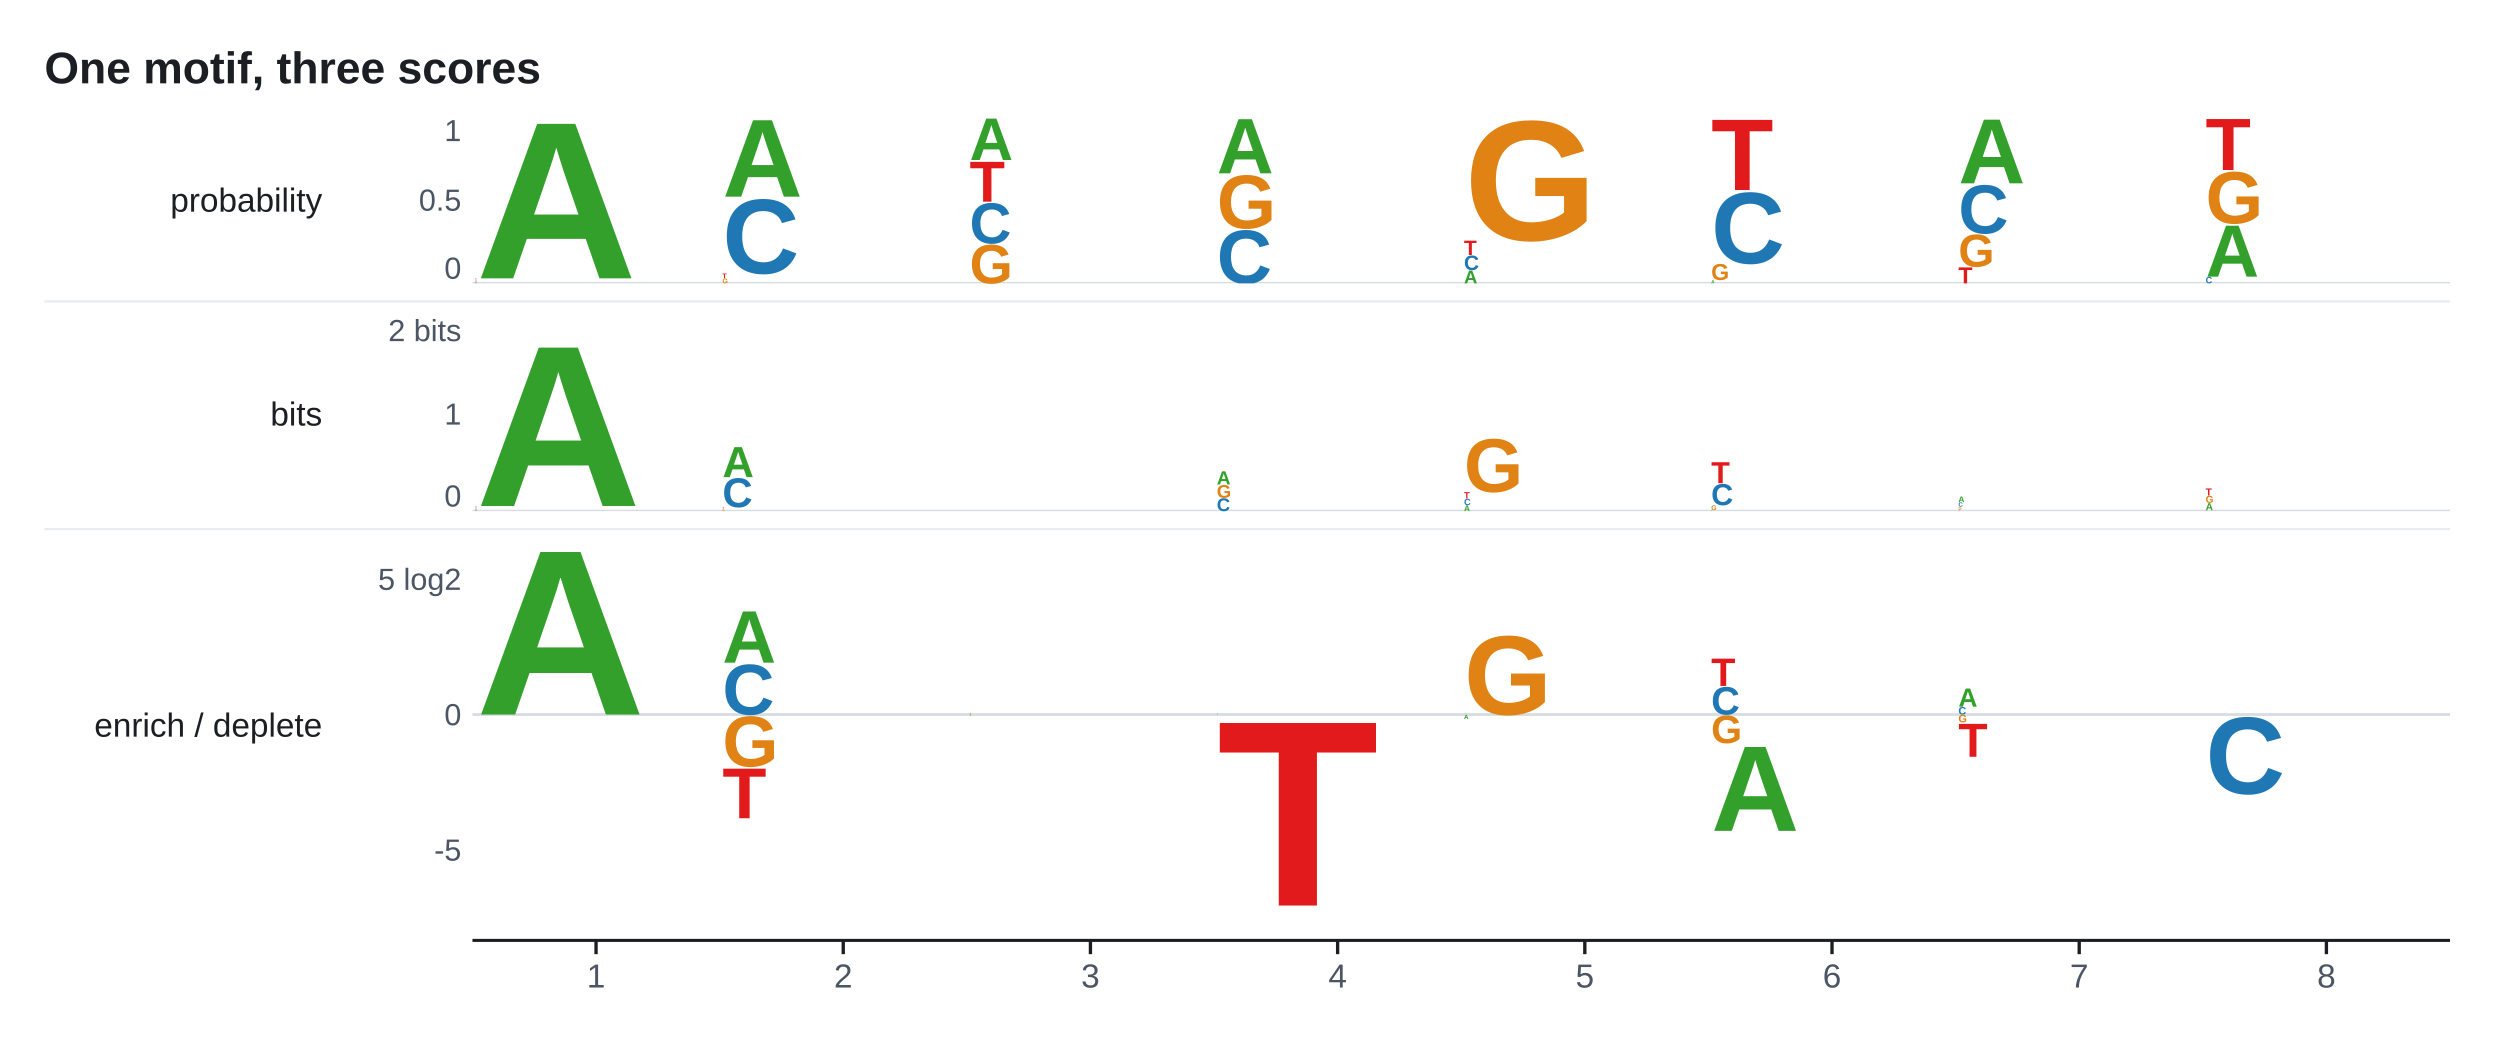
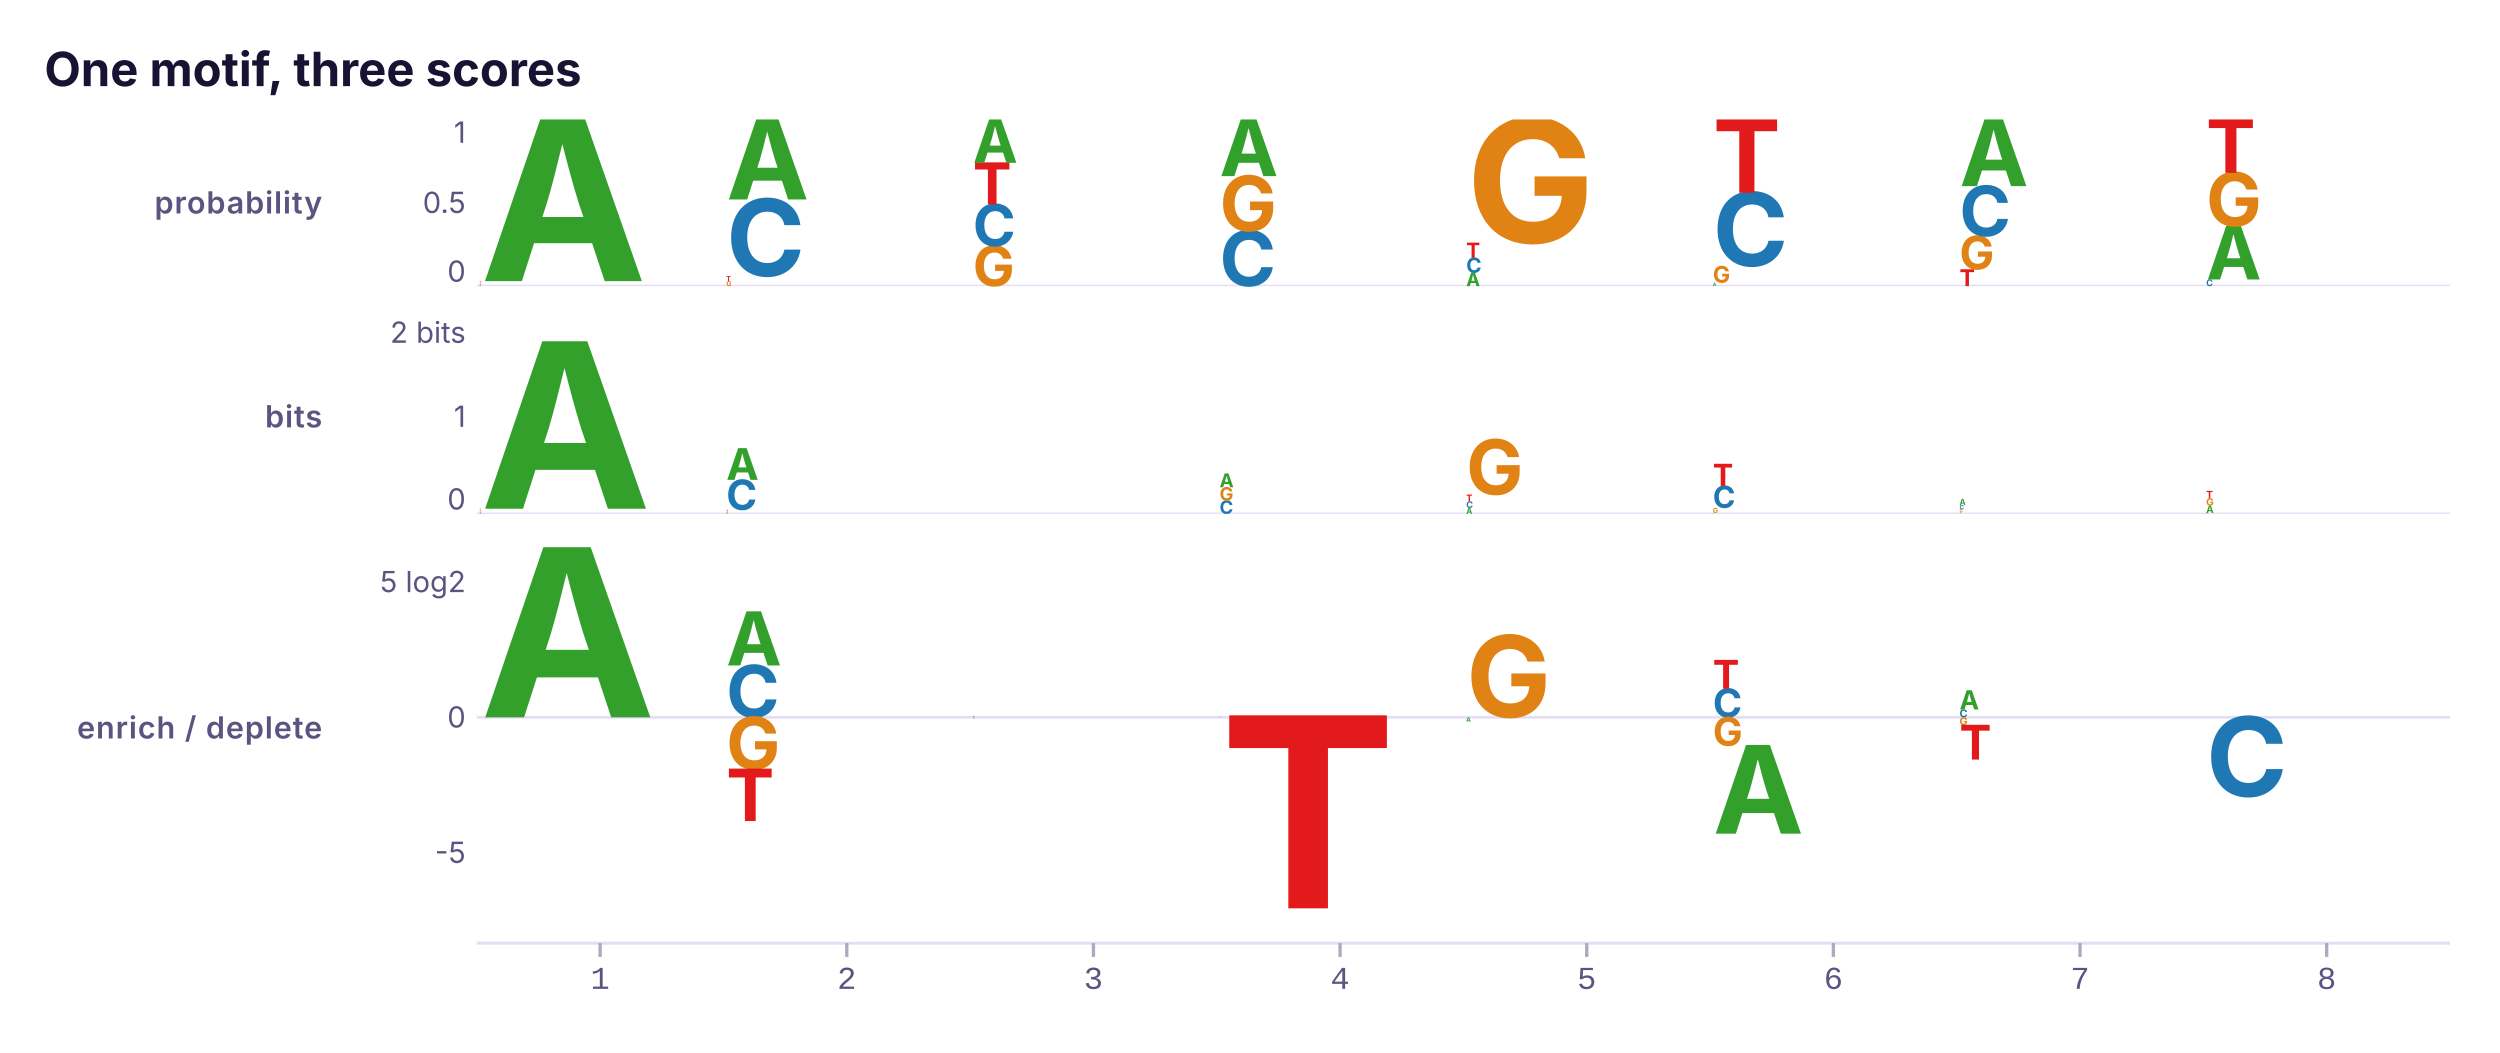
- <svg xmlns="http://www.w3.org/2000/svg" width="900" height="378" viewBox="0 0 900 378" font-family="Liberation Sans, Arial, Helvetica, sans-serif" role="img" aria-labelledby="karyon-title karyon-desc">
+ <svg xmlns="http://www.w3.org/2000/svg" width="900" height="379" viewBox="0 0 900 379" font-family="Inter, Liberation Sans, Arial, Helvetica, sans-serif" role="img" aria-labelledby="karyon-title karyon-desc">
  <defs>
    <clipPath id="karyon-clip-0">
-       <rect x="137.011" y="42" width="744.989" height="60" />
+       <rect x="136.553" y="43" width="745.448" height="60" />
    </clipPath>
    <clipPath id="karyon-clip-1">
-       <rect x="129.674" y="114" width="752.326" height="70" />
+       <rect x="129.738" y="115" width="752.262" height="70" />
    </clipPath>
    <clipPath id="karyon-clip-2">
-       <rect x="126" y="196" width="756" height="130" />
+       <rect x="126" y="197" width="756" height="130" />
    </clipPath>
    <clipPath id="karyon-clip-3">
-       <rect x="170.08" y="338" width="711.92" height="26" />
+       <rect x="171.653" y="339" width="710.347" height="26" />
    </clipPath>
  </defs>
-   <rect x="0" y="0" width="900" height="378" fill="#ffffff" />
-   <text x="16" y="30" fill="#1b1f23" font-size="16" text-anchor="start" font-weight="bold">One motif, three scores</text>
-   <text x="116" y="76.2" fill="#1b1f23" font-size="12" text-anchor="end">probability</text>
+   <rect x="0" y="0" width="900" height="379" fill="#ffffff" />
+   <text x="16" y="31" fill="#1a1233" font-size="17" text-anchor="start" font-weight="bold">One motif, three scores</text>
+   <text x="116" y="76.85" fill="#5b5480" font-size="11" text-anchor="end" font-weight="600" letter-spacing="0.03em">probability</text>
  <g clip-path="url(#karyon-clip-0)">
-     <line x1="170.08" y1="102" x2="882" y2="102" stroke="#d7dce2" stroke-width="1" />
+     <line x1="171.653" y1="103" x2="882" y2="103" stroke="#e4def5" stroke-width="1" />
    <g>
-       <text x="171.08" y="102" font-size="0.833" fill="#1f78b4" textLength="86.99" lengthAdjust="spacingAndGlyphs" font-weight="bold">C</text>
-       <text x="171.08" y="101.4" font-size="0.833" fill="#e08214" textLength="86.99" lengthAdjust="spacingAndGlyphs" font-weight="bold">G</text>
-       <text x="171.08" y="100.8" font-size="0.833" fill="#e31a1c" textLength="86.99" lengthAdjust="spacingAndGlyphs" font-weight="bold">T</text>
-       <text x="171.08" y="100.2" font-size="80.833" fill="#33a02c" textLength="86.99" lengthAdjust="spacingAndGlyphs" font-weight="bold">A</text>
+       <text x="172.653" y="103" font-size="0.833" fill="#1f78b4" textLength="86.793" lengthAdjust="spacingAndGlyphs" font-weight="bold">C</text>
+       <text x="172.653" y="102.4" font-size="0.833" fill="#e08214" textLength="86.793" lengthAdjust="spacingAndGlyphs" font-weight="bold">G</text>
+       <text x="172.653" y="101.8" font-size="0.833" fill="#e31a1c" textLength="86.793" lengthAdjust="spacingAndGlyphs" font-weight="bold">T</text>
+       <text x="172.653" y="101.2" font-size="80.833" fill="#33a02c" textLength="86.793" lengthAdjust="spacingAndGlyphs" font-weight="bold">A</text>
    </g>
    <g>
-       <text x="260.07" y="102" font-size="2.5" fill="#e08214" textLength="86.99" lengthAdjust="spacingAndGlyphs" font-weight="bold">G</text>
-       <text x="260.07" y="100.2" font-size="2.5" fill="#e31a1c" textLength="86.99" lengthAdjust="spacingAndGlyphs" font-weight="bold">T</text>
-       <text x="260.07" y="98.4" font-size="38.333" fill="#1f78b4" textLength="86.99" lengthAdjust="spacingAndGlyphs" font-weight="bold">C</text>
-       <text x="260.07" y="70.8" font-size="40" fill="#33a02c" textLength="86.99" lengthAdjust="spacingAndGlyphs" font-weight="bold">A</text>
+       <text x="261.446" y="103" font-size="2.5" fill="#e08214" textLength="86.793" lengthAdjust="spacingAndGlyphs" font-weight="bold">G</text>
+       <text x="261.446" y="101.2" font-size="2.5" fill="#e31a1c" textLength="86.793" lengthAdjust="spacingAndGlyphs" font-weight="bold">T</text>
+       <text x="261.446" y="99.4" font-size="38.333" fill="#1f78b4" textLength="86.793" lengthAdjust="spacingAndGlyphs" font-weight="bold">C</text>
+       <text x="261.446" y="71.8" font-size="40" fill="#33a02c" textLength="86.793" lengthAdjust="spacingAndGlyphs" font-weight="bold">A</text>
    </g>
    <g>
-       <text x="349.06" y="102" font-size="20" fill="#e08214" textLength="86.99" lengthAdjust="spacingAndGlyphs" font-weight="bold">G</text>
-       <text x="349.06" y="87.6" font-size="20.833" fill="#1f78b4" textLength="86.99" lengthAdjust="spacingAndGlyphs" font-weight="bold">C</text>
-       <text x="349.06" y="72.6" font-size="20.833" fill="#e31a1c" textLength="86.99" lengthAdjust="spacingAndGlyphs" font-weight="bold">T</text>
-       <text x="349.06" y="57.6" font-size="21.667" fill="#33a02c" textLength="86.99" lengthAdjust="spacingAndGlyphs" font-weight="bold">A</text>
+       <text x="350.24" y="103" font-size="20" fill="#e08214" textLength="86.793" lengthAdjust="spacingAndGlyphs" font-weight="bold">G</text>
+       <text x="350.24" y="88.6" font-size="20.833" fill="#1f78b4" textLength="86.793" lengthAdjust="spacingAndGlyphs" font-weight="bold">C</text>
+       <text x="350.24" y="73.6" font-size="20.833" fill="#e31a1c" textLength="86.793" lengthAdjust="spacingAndGlyphs" font-weight="bold">T</text>
+       <text x="350.24" y="58.6" font-size="21.667" fill="#33a02c" textLength="86.793" lengthAdjust="spacingAndGlyphs" font-weight="bold">A</text>
    </g>
    <g>
-       <text x="438.05" y="102" font-size="27.5" fill="#1f78b4" textLength="86.99" lengthAdjust="spacingAndGlyphs" font-weight="bold">C</text>
-       <text x="438.05" y="82.2" font-size="27.5" fill="#e08214" textLength="86.99" lengthAdjust="spacingAndGlyphs" font-weight="bold">G</text>
-       <text x="438.05" y="62.4" font-size="28.333" fill="#33a02c" textLength="86.99" lengthAdjust="spacingAndGlyphs" font-weight="bold">A</text>
+       <text x="439.033" y="103" font-size="27.5" fill="#1f78b4" textLength="86.793" lengthAdjust="spacingAndGlyphs" font-weight="bold">C</text>
+       <text x="439.033" y="83.2" font-size="27.5" fill="#e08214" textLength="86.793" lengthAdjust="spacingAndGlyphs" font-weight="bold">G</text>
+       <text x="439.033" y="63.4" font-size="28.333" fill="#33a02c" textLength="86.793" lengthAdjust="spacingAndGlyphs" font-weight="bold">A</text>
    </g>
    <g>
-       <text x="527.04" y="102" font-size="6.667" fill="#33a02c" textLength="86.99" lengthAdjust="spacingAndGlyphs" font-weight="bold">A</text>
-       <text x="527.04" y="97.2" font-size="7.5" fill="#1f78b4" textLength="86.99" lengthAdjust="spacingAndGlyphs" font-weight="bold">C</text>
-       <text x="527.04" y="91.8" font-size="7.5" fill="#e31a1c" textLength="86.99" lengthAdjust="spacingAndGlyphs" font-weight="bold">T</text>
-       <text x="527.04" y="86.4" font-size="61.667" fill="#e08214" textLength="86.99" lengthAdjust="spacingAndGlyphs" font-weight="bold">G</text>
+       <text x="527.827" y="103" font-size="6.667" fill="#33a02c" textLength="86.793" lengthAdjust="spacingAndGlyphs" font-weight="bold">A</text>
+       <text x="527.827" y="98.2" font-size="7.5" fill="#1f78b4" textLength="86.793" lengthAdjust="spacingAndGlyphs" font-weight="bold">C</text>
+       <text x="527.827" y="92.8" font-size="7.5" fill="#e31a1c" textLength="86.793" lengthAdjust="spacingAndGlyphs" font-weight="bold">T</text>
+       <text x="527.827" y="87.4" font-size="61.667" fill="#e08214" textLength="86.793" lengthAdjust="spacingAndGlyphs" font-weight="bold">G</text>
    </g>
    <g>
-       <text x="616.03" y="102" font-size="1.667" fill="#33a02c" textLength="86.99" lengthAdjust="spacingAndGlyphs" font-weight="bold">A</text>
-       <text x="616.03" y="100.8" font-size="8.333" fill="#e08214" textLength="86.99" lengthAdjust="spacingAndGlyphs" font-weight="bold">G</text>
-       <text x="616.03" y="94.8" font-size="36.667" fill="#1f78b4" textLength="86.99" lengthAdjust="spacingAndGlyphs" font-weight="bold">C</text>
-       <text x="616.03" y="68.4" font-size="36.667" fill="#e31a1c" textLength="86.99" lengthAdjust="spacingAndGlyphs" font-weight="bold">T</text>
+       <text x="616.62" y="103" font-size="1.667" fill="#33a02c" textLength="86.793" lengthAdjust="spacingAndGlyphs" font-weight="bold">A</text>
+       <text x="616.62" y="101.8" font-size="8.333" fill="#e08214" textLength="86.793" lengthAdjust="spacingAndGlyphs" font-weight="bold">G</text>
+       <text x="616.62" y="95.8" font-size="36.667" fill="#1f78b4" textLength="86.793" lengthAdjust="spacingAndGlyphs" font-weight="bold">C</text>
+       <text x="616.62" y="69.4" font-size="36.667" fill="#e31a1c" textLength="86.793" lengthAdjust="spacingAndGlyphs" font-weight="bold">T</text>
    </g>
    <g>
-       <text x="705.02" y="102" font-size="8.333" fill="#e31a1c" textLength="86.99" lengthAdjust="spacingAndGlyphs" font-weight="bold">T</text>
-       <text x="705.02" y="96" font-size="16.667" fill="#e08214" textLength="86.99" lengthAdjust="spacingAndGlyphs" font-weight="bold">G</text>
-       <text x="705.02" y="84" font-size="25" fill="#1f78b4" textLength="86.99" lengthAdjust="spacingAndGlyphs" font-weight="bold">C</text>
-       <text x="705.02" y="66" font-size="33.333" fill="#33a02c" textLength="86.99" lengthAdjust="spacingAndGlyphs" font-weight="bold">A</text>
+       <text x="705.413" y="103" font-size="8.333" fill="#e31a1c" textLength="86.793" lengthAdjust="spacingAndGlyphs" font-weight="bold">T</text>
+       <text x="705.413" y="97" font-size="16.667" fill="#e08214" textLength="86.793" lengthAdjust="spacingAndGlyphs" font-weight="bold">G</text>
+       <text x="705.413" y="85" font-size="25" fill="#1f78b4" textLength="86.793" lengthAdjust="spacingAndGlyphs" font-weight="bold">C</text>
+       <text x="705.413" y="67" font-size="33.333" fill="#33a02c" textLength="86.793" lengthAdjust="spacingAndGlyphs" font-weight="bold">A</text>
    </g>
    <g>
-       <text x="794.01" y="102" font-size="3.333" fill="#1f78b4" textLength="86.99" lengthAdjust="spacingAndGlyphs" font-weight="bold">C</text>
-       <text x="794.01" y="99.6" font-size="26.667" fill="#33a02c" textLength="86.99" lengthAdjust="spacingAndGlyphs" font-weight="bold">A</text>
-       <text x="794.01" y="80.4" font-size="26.667" fill="#e08214" textLength="86.99" lengthAdjust="spacingAndGlyphs" font-weight="bold">G</text>
-       <text x="794.01" y="61.2" font-size="26.667" fill="#e31a1c" textLength="86.99" lengthAdjust="spacingAndGlyphs" font-weight="bold">T</text>
+       <text x="794.207" y="103" font-size="3.333" fill="#1f78b4" textLength="86.793" lengthAdjust="spacingAndGlyphs" font-weight="bold">C</text>
+       <text x="794.207" y="100.6" font-size="26.667" fill="#33a02c" textLength="86.793" lengthAdjust="spacingAndGlyphs" font-weight="bold">A</text>
+       <text x="794.207" y="81.4" font-size="26.667" fill="#e08214" textLength="86.793" lengthAdjust="spacingAndGlyphs" font-weight="bold">G</text>
+       <text x="794.207" y="62.2" font-size="26.667" fill="#e31a1c" textLength="86.793" lengthAdjust="spacingAndGlyphs" font-weight="bold">T</text>
    </g>
-     <text x="166.08" y="100.35" fill="#4b5563" font-size="11" text-anchor="end">0</text>
-     <text x="166.08" y="75.85" fill="#4b5563" font-size="11" text-anchor="end">0.5</text>
-     <text x="166.08" y="50.8" fill="#4b5563" font-size="11" text-anchor="end">1</text>
+     <text x="167.653" y="101.425" fill="#5b5480" font-size="10.5" text-anchor="end">0</text>
+     <text x="167.653" y="76.675" fill="#5b5480" font-size="10.5" text-anchor="end">0.5</text>
+     <text x="167.653" y="51.4" fill="#5b5480" font-size="10.5" text-anchor="end">1</text>
  </g>
-   <line x1="16" y1="108.5" x2="882" y2="108.5" stroke="#e9ecef" stroke-width="0.8" />
-   <text x="116" y="153.2" fill="#1b1f23" font-size="12" text-anchor="end">bits</text>
+   <text x="116" y="153.85" fill="#5b5480" font-size="11" text-anchor="end" font-weight="600" letter-spacing="0.03em">bits</text>
  <g clip-path="url(#karyon-clip-1)">
-     <line x1="170.08" y1="184" x2="882" y2="184" stroke="#d7dce2" stroke-width="1" />
+     <line x1="171.653" y1="185" x2="882" y2="185" stroke="#e4def5" stroke-width="1" />
    <g>
-       <text x="171.08" y="184" font-size="0.855" fill="#1f78b4" textLength="86.99" lengthAdjust="spacingAndGlyphs" font-weight="bold">C</text>
-       <text x="171.08" y="183.385" font-size="0.855" fill="#e08214" textLength="86.99" lengthAdjust="spacingAndGlyphs" font-weight="bold">G</text>
-       <text x="171.08" y="182.769" font-size="0.855" fill="#e31a1c" textLength="86.99" lengthAdjust="spacingAndGlyphs" font-weight="bold">T</text>
-       <text x="171.08" y="182.154" font-size="82.897" fill="#33a02c" textLength="86.99" lengthAdjust="spacingAndGlyphs" font-weight="bold">A</text>
+       <text x="172.653" y="185" font-size="0.855" fill="#1f78b4" textLength="86.793" lengthAdjust="spacingAndGlyphs" font-weight="bold">C</text>
+       <text x="172.653" y="184.385" font-size="0.855" fill="#e08214" textLength="86.793" lengthAdjust="spacingAndGlyphs" font-weight="bold">G</text>
+       <text x="172.653" y="183.769" font-size="0.855" fill="#e31a1c" textLength="86.793" lengthAdjust="spacingAndGlyphs" font-weight="bold">T</text>
+       <text x="172.653" y="183.154" font-size="82.897" fill="#33a02c" textLength="86.793" lengthAdjust="spacingAndGlyphs" font-weight="bold">A</text>
    </g>
    <g>
-       <text x="260.07" y="184" font-size="0.981" fill="#e08214" textLength="86.99" lengthAdjust="spacingAndGlyphs" font-weight="bold">G</text>
-       <text x="260.07" y="183.293" font-size="0.981" fill="#e31a1c" textLength="86.99" lengthAdjust="spacingAndGlyphs" font-weight="bold">T</text>
-       <text x="260.07" y="182.587" font-size="15.046" fill="#1f78b4" textLength="86.99" lengthAdjust="spacingAndGlyphs" font-weight="bold">C</text>
-       <text x="260.07" y="171.754" font-size="15.7" fill="#33a02c" textLength="86.99" lengthAdjust="spacingAndGlyphs" font-weight="bold">A</text>
+       <text x="261.446" y="185" font-size="0.981" fill="#e08214" textLength="86.793" lengthAdjust="spacingAndGlyphs" font-weight="bold">G</text>
+       <text x="261.446" y="184.293" font-size="0.981" fill="#e31a1c" textLength="86.793" lengthAdjust="spacingAndGlyphs" font-weight="bold">T</text>
+       <text x="261.446" y="183.587" font-size="15.046" fill="#1f78b4" textLength="86.793" lengthAdjust="spacingAndGlyphs" font-weight="bold">C</text>
+       <text x="261.446" y="172.754" font-size="15.7" fill="#33a02c" textLength="86.793" lengthAdjust="spacingAndGlyphs" font-weight="bold">A</text>
    </g>
    <g>
-       <text x="438.05" y="184" font-size="6.66" fill="#1f78b4" textLength="86.99" lengthAdjust="spacingAndGlyphs" font-weight="bold">C</text>
-       <text x="438.05" y="179.205" font-size="6.66" fill="#e08214" textLength="86.99" lengthAdjust="spacingAndGlyphs" font-weight="bold">G</text>
-       <text x="438.05" y="174.409" font-size="6.862" fill="#33a02c" textLength="86.99" lengthAdjust="spacingAndGlyphs" font-weight="bold">A</text>
+       <text x="439.033" y="185" font-size="6.66" fill="#1f78b4" textLength="86.793" lengthAdjust="spacingAndGlyphs" font-weight="bold">C</text>
+       <text x="439.033" y="180.205" font-size="6.66" fill="#e08214" textLength="86.793" lengthAdjust="spacingAndGlyphs" font-weight="bold">G</text>
+       <text x="439.033" y="175.409" font-size="6.862" fill="#33a02c" textLength="86.793" lengthAdjust="spacingAndGlyphs" font-weight="bold">A</text>
    </g>
    <g>
-       <text x="527.04" y="184" font-size="2.962" fill="#33a02c" textLength="86.99" lengthAdjust="spacingAndGlyphs" font-weight="bold">A</text>
-       <text x="527.04" y="181.867" font-size="3.333" fill="#1f78b4" textLength="86.99" lengthAdjust="spacingAndGlyphs" font-weight="bold">C</text>
-       <text x="527.04" y="179.468" font-size="3.333" fill="#e31a1c" textLength="86.99" lengthAdjust="spacingAndGlyphs" font-weight="bold">T</text>
-       <text x="527.04" y="177.068" font-size="27.401" fill="#e08214" textLength="86.99" lengthAdjust="spacingAndGlyphs" font-weight="bold">G</text>
+       <text x="527.827" y="185" font-size="2.962" fill="#33a02c" textLength="86.793" lengthAdjust="spacingAndGlyphs" font-weight="bold">A</text>
+       <text x="527.827" y="182.867" font-size="3.333" fill="#1f78b4" textLength="86.793" lengthAdjust="spacingAndGlyphs" font-weight="bold">C</text>
+       <text x="527.827" y="180.468" font-size="3.333" fill="#e31a1c" textLength="86.793" lengthAdjust="spacingAndGlyphs" font-weight="bold">T</text>
+       <text x="527.827" y="178.068" font-size="27.401" fill="#e08214" textLength="86.793" lengthAdjust="spacingAndGlyphs" font-weight="bold">G</text>
    </g>
    <g>
-       <text x="616.03" y="184" font-size="0.498" fill="#33a02c" textLength="86.99" lengthAdjust="spacingAndGlyphs" font-weight="bold">A</text>
-       <text x="616.03" y="183.641" font-size="2.492" fill="#e08214" textLength="86.99" lengthAdjust="spacingAndGlyphs" font-weight="bold">G</text>
-       <text x="616.03" y="181.847" font-size="10.965" fill="#1f78b4" textLength="86.99" lengthAdjust="spacingAndGlyphs" font-weight="bold">C</text>
-       <text x="616.03" y="173.952" font-size="10.965" fill="#e31a1c" textLength="86.99" lengthAdjust="spacingAndGlyphs" font-weight="bold">T</text>
+       <text x="616.62" y="185" font-size="0.498" fill="#33a02c" textLength="86.793" lengthAdjust="spacingAndGlyphs" font-weight="bold">A</text>
+       <text x="616.62" y="184.641" font-size="2.492" fill="#e08214" textLength="86.793" lengthAdjust="spacingAndGlyphs" font-weight="bold">G</text>
+       <text x="616.62" y="182.847" font-size="10.965" fill="#1f78b4" textLength="86.793" lengthAdjust="spacingAndGlyphs" font-weight="bold">C</text>
+       <text x="616.62" y="174.952" font-size="10.965" fill="#e31a1c" textLength="86.793" lengthAdjust="spacingAndGlyphs" font-weight="bold">T</text>
    </g>
    <g>
-       <text x="705.02" y="184" font-size="0.746" fill="#e31a1c" textLength="86.99" lengthAdjust="spacingAndGlyphs" font-weight="bold">T</text>
-       <text x="705.02" y="183.463" font-size="1.493" fill="#e08214" textLength="86.99" lengthAdjust="spacingAndGlyphs" font-weight="bold">G</text>
-       <text x="705.02" y="182.388" font-size="2.239" fill="#1f78b4" textLength="86.99" lengthAdjust="spacingAndGlyphs" font-weight="bold">C</text>
-       <text x="705.02" y="180.775" font-size="2.986" fill="#33a02c" textLength="86.99" lengthAdjust="spacingAndGlyphs" font-weight="bold">A</text>
+       <text x="705.413" y="185" font-size="0.746" fill="#e31a1c" textLength="86.793" lengthAdjust="spacingAndGlyphs" font-weight="bold">T</text>
+       <text x="705.413" y="184.463" font-size="1.493" fill="#e08214" textLength="86.793" lengthAdjust="spacingAndGlyphs" font-weight="bold">G</text>
+       <text x="705.413" y="183.388" font-size="2.239" fill="#1f78b4" textLength="86.793" lengthAdjust="spacingAndGlyphs" font-weight="bold">C</text>
+       <text x="705.413" y="181.775" font-size="2.986" fill="#33a02c" textLength="86.793" lengthAdjust="spacingAndGlyphs" font-weight="bold">A</text>
    </g>
    <g>
-       <text x="794.01" y="184" font-size="0.459" fill="#1f78b4" textLength="86.99" lengthAdjust="spacingAndGlyphs" font-weight="bold">C</text>
-       <text x="794.01" y="183.669" font-size="3.673" fill="#33a02c" textLength="86.99" lengthAdjust="spacingAndGlyphs" font-weight="bold">A</text>
-       <text x="794.01" y="181.025" font-size="3.673" fill="#e08214" textLength="86.99" lengthAdjust="spacingAndGlyphs" font-weight="bold">G</text>
-       <text x="794.01" y="178.38" font-size="3.673" fill="#e31a1c" textLength="86.99" lengthAdjust="spacingAndGlyphs" font-weight="bold">T</text>
+       <text x="794.207" y="185" font-size="0.459" fill="#1f78b4" textLength="86.793" lengthAdjust="spacingAndGlyphs" font-weight="bold">C</text>
+       <text x="794.207" y="184.669" font-size="3.673" fill="#33a02c" textLength="86.793" lengthAdjust="spacingAndGlyphs" font-weight="bold">A</text>
+       <text x="794.207" y="182.025" font-size="3.673" fill="#e08214" textLength="86.793" lengthAdjust="spacingAndGlyphs" font-weight="bold">G</text>
+       <text x="794.207" y="179.38" font-size="3.673" fill="#e31a1c" textLength="86.793" lengthAdjust="spacingAndGlyphs" font-weight="bold">T</text>
    </g>
-     <text x="166.08" y="182.35" fill="#4b5563" font-size="11" text-anchor="end">0</text>
-     <text x="166.08" y="152.85" fill="#4b5563" font-size="11" text-anchor="end">1</text>
-     <text x="166.08" y="122.8" fill="#4b5563" font-size="11" text-anchor="end">2 bits</text>
+     <text x="167.653" y="183.425" fill="#5b5480" font-size="10.5" text-anchor="end">0</text>
+     <text x="167.653" y="153.675" fill="#5b5480" font-size="10.5" text-anchor="end">1</text>
+     <text x="167.653" y="123.4" fill="#5b5480" font-size="10.5" text-anchor="end">2 bits</text>
  </g>
-   <line x1="16" y1="190.5" x2="882" y2="190.5" stroke="#e9ecef" stroke-width="0.8" />
-   <text x="116" y="265.2" fill="#1b1f23" font-size="12" text-anchor="end">enrich / deplete</text>
+   <text x="116" y="265.85" fill="#5b5480" font-size="11" text-anchor="end" font-weight="600" letter-spacing="0.03em">enrich / deplete</text>
  <g clip-path="url(#karyon-clip-2)">
-     <line x1="170.08" y1="257.23" x2="882" y2="257.23" stroke="#d7dce2" stroke-width="1" />
+     <line x1="171.653" y1="258.23" x2="882" y2="258.23" stroke="#e4def5" stroke-width="1" />
    <g>
-       <text x="171.08" y="257.23" font-size="85.041" fill="#33a02c" textLength="86.99" lengthAdjust="spacingAndGlyphs" font-weight="bold">A</text>
+       <text x="172.653" y="258.23" font-size="85.041" fill="#33a02c" textLength="86.793" lengthAdjust="spacingAndGlyphs" font-weight="bold">A</text>
    </g>
    <g>
-       <text x="260.07" y="257.23" font-size="25.932" fill="#1f78b4" textLength="86.99" lengthAdjust="spacingAndGlyphs" font-weight="bold">C</text>
-       <text x="260.07" y="238.559" font-size="26.758" fill="#33a02c" textLength="86.99" lengthAdjust="spacingAndGlyphs" font-weight="bold">A</text>
-       <text x="260.07" y="275.901" font-size="25.932" fill="#e08214" textLength="86.99" lengthAdjust="spacingAndGlyphs" font-weight="bold">G</text>
-       <text x="260.07" y="294.571" font-size="25.932" fill="#e31a1c" textLength="86.99" lengthAdjust="spacingAndGlyphs" font-weight="bold">T</text>
+       <text x="261.446" y="258.23" font-size="25.932" fill="#1f78b4" textLength="86.793" lengthAdjust="spacingAndGlyphs" font-weight="bold">C</text>
+       <text x="261.446" y="239.559" font-size="26.758" fill="#33a02c" textLength="86.793" lengthAdjust="spacingAndGlyphs" font-weight="bold">A</text>
+       <text x="261.446" y="276.901" font-size="25.932" fill="#e08214" textLength="86.793" lengthAdjust="spacingAndGlyphs" font-weight="bold">G</text>
+       <text x="261.446" y="295.571" font-size="25.932" fill="#e31a1c" textLength="86.793" lengthAdjust="spacingAndGlyphs" font-weight="bold">T</text>
    </g>
    <g>
-       <text x="349.06" y="257.23" font-size="0.759" fill="#33a02c" textLength="86.99" lengthAdjust="spacingAndGlyphs" font-weight="bold">A</text>
-       <text x="349.06" y="257.798" font-size="0.789" fill="#e08214" textLength="86.99" lengthAdjust="spacingAndGlyphs" font-weight="bold">G</text>
+       <text x="350.24" y="258.23" font-size="0.759" fill="#33a02c" textLength="86.793" lengthAdjust="spacingAndGlyphs" font-weight="bold">A</text>
+       <text x="350.24" y="258.798" font-size="0.789" fill="#e08214" textLength="86.793" lengthAdjust="spacingAndGlyphs" font-weight="bold">G</text>
    </g>
    <g>
-       <text x="438.05" y="257.23" font-size="0.579" fill="#33a02c" textLength="86.99" lengthAdjust="spacingAndGlyphs" font-weight="bold">A</text>
-       <text x="438.05" y="326" font-size="95.514" fill="#e31a1c" textLength="86.99" lengthAdjust="spacingAndGlyphs" font-weight="bold">T</text>
+       <text x="439.033" y="258.23" font-size="0.579" fill="#33a02c" textLength="86.793" lengthAdjust="spacingAndGlyphs" font-weight="bold">A</text>
+       <text x="439.033" y="327" font-size="95.514" fill="#e31a1c" textLength="86.793" lengthAdjust="spacingAndGlyphs" font-weight="bold">T</text>
    </g>
    <g>
-       <text x="527.04" y="257.23" font-size="40.68" fill="#e08214" textLength="86.99" lengthAdjust="spacingAndGlyphs" font-weight="bold">G</text>
-       <text x="527.04" y="258.839" font-size="2.235" fill="#33a02c" textLength="86.99" lengthAdjust="spacingAndGlyphs" font-weight="bold">A</text>
+       <text x="527.827" y="258.23" font-size="40.68" fill="#e08214" textLength="86.793" lengthAdjust="spacingAndGlyphs" font-weight="bold">G</text>
+       <text x="527.827" y="259.839" font-size="2.235" fill="#33a02c" textLength="86.793" lengthAdjust="spacingAndGlyphs" font-weight="bold">A</text>
    </g>
    <g>
-       <text x="616.03" y="257.23" font-size="14.283" fill="#1f78b4" textLength="86.99" lengthAdjust="spacingAndGlyphs" font-weight="bold">C</text>
-       <text x="616.03" y="246.946" font-size="14.283" fill="#e31a1c" textLength="86.99" lengthAdjust="spacingAndGlyphs" font-weight="bold">T</text>
-       <text x="616.03" y="267.514" font-size="14.283" fill="#e08214" textLength="86.99" lengthAdjust="spacingAndGlyphs" font-weight="bold">G</text>
-       <text x="616.03" y="299.121" font-size="43.899" fill="#33a02c" textLength="86.99" lengthAdjust="spacingAndGlyphs" font-weight="bold">A</text>
+       <text x="616.62" y="258.23" font-size="14.283" fill="#1f78b4" textLength="86.793" lengthAdjust="spacingAndGlyphs" font-weight="bold">C</text>
+       <text x="616.62" y="247.946" font-size="14.283" fill="#e31a1c" textLength="86.793" lengthAdjust="spacingAndGlyphs" font-weight="bold">T</text>
+       <text x="616.62" y="268.514" font-size="14.283" fill="#e08214" textLength="86.793" lengthAdjust="spacingAndGlyphs" font-weight="bold">G</text>
+       <text x="616.62" y="300.121" font-size="43.899" fill="#33a02c" textLength="86.793" lengthAdjust="spacingAndGlyphs" font-weight="bold">A</text>
    </g>
    <g>
-       <text x="705.02" y="257.23" font-size="3.919" fill="#1f78b4" textLength="86.99" lengthAdjust="spacingAndGlyphs" font-weight="bold">C</text>
-       <text x="705.02" y="254.408" font-size="9.498" fill="#33a02c" textLength="86.99" lengthAdjust="spacingAndGlyphs" font-weight="bold">A</text>
-       <text x="705.02" y="260.052" font-size="3.919" fill="#e08214" textLength="86.99" lengthAdjust="spacingAndGlyphs" font-weight="bold">G</text>
-       <text x="705.02" y="272.448" font-size="17.218" fill="#e31a1c" textLength="86.99" lengthAdjust="spacingAndGlyphs" font-weight="bold">T</text>
+       <text x="705.413" y="258.23" font-size="3.919" fill="#1f78b4" textLength="86.793" lengthAdjust="spacingAndGlyphs" font-weight="bold">C</text>
+       <text x="705.413" y="255.408" font-size="9.498" fill="#33a02c" textLength="86.793" lengthAdjust="spacingAndGlyphs" font-weight="bold">A</text>
+       <text x="705.413" y="261.052" font-size="3.919" fill="#e08214" textLength="86.793" lengthAdjust="spacingAndGlyphs" font-weight="bold">G</text>
+       <text x="705.413" y="273.448" font-size="17.218" fill="#e31a1c" textLength="86.793" lengthAdjust="spacingAndGlyphs" font-weight="bold">T</text>
    </g>
    <g>
-       <text x="794.01" y="285.729" font-size="39.582" fill="#1f78b4" textLength="86.99" lengthAdjust="spacingAndGlyphs" font-weight="bold">C</text>
+       <text x="794.207" y="286.729" font-size="39.582" fill="#1f78b4" textLength="86.793" lengthAdjust="spacingAndGlyphs" font-weight="bold">C</text>
    </g>
-     <text x="166.08" y="309.816" fill="#4b5563" font-size="11" text-anchor="end">-5</text>
-     <text x="166.08" y="261.08" fill="#4b5563" font-size="11" text-anchor="end">0</text>
-     <text x="166.08" y="212.343" fill="#4b5563" font-size="11" text-anchor="end">5 log2</text>
+     <text x="167.653" y="310.641" fill="#5b5480" font-size="10.5" text-anchor="end">-5</text>
+     <text x="167.653" y="261.905" fill="#5b5480" font-size="10.5" text-anchor="end">0</text>
+     <text x="167.653" y="213.168" fill="#5b5480" font-size="10.5" text-anchor="end">5 log2</text>
  </g>
  <g clip-path="url(#karyon-clip-3)">
-     <line x1="170.08" y1="338.5" x2="882" y2="338.5" stroke="#1b1f23" stroke-width="1.2" />
-     <line x1="214.575" y1="338.5" x2="214.575" y2="343.5" stroke="#1b1f23" stroke-width="1.2" />
-     <text x="214.575" y="355.5" fill="#4b5563" font-size="12" text-anchor="middle">1</text>
-     <line x1="303.565" y1="338.5" x2="303.565" y2="343.5" stroke="#1b1f23" stroke-width="1.2" />
-     <text x="303.565" y="355.5" fill="#4b5563" font-size="12" text-anchor="middle">2</text>
-     <line x1="392.555" y1="338.5" x2="392.555" y2="343.5" stroke="#1b1f23" stroke-width="1.2" />
-     <text x="392.555" y="355.5" fill="#4b5563" font-size="12" text-anchor="middle">3</text>
-     <line x1="481.545" y1="338.5" x2="481.545" y2="343.5" stroke="#1b1f23" stroke-width="1.2" />
-     <text x="481.545" y="355.5" fill="#4b5563" font-size="12" text-anchor="middle">4</text>
-     <line x1="570.535" y1="338.5" x2="570.535" y2="343.5" stroke="#1b1f23" stroke-width="1.2" />
-     <text x="570.535" y="355.5" fill="#4b5563" font-size="12" text-anchor="middle">5</text>
-     <line x1="659.525" y1="338.5" x2="659.525" y2="343.5" stroke="#1b1f23" stroke-width="1.2" />
-     <text x="659.525" y="355.5" fill="#4b5563" font-size="12" text-anchor="middle">6</text>
-     <line x1="748.515" y1="338.5" x2="748.515" y2="343.5" stroke="#1b1f23" stroke-width="1.2" />
-     <text x="748.515" y="355.5" fill="#4b5563" font-size="12" text-anchor="middle">7</text>
-     <line x1="837.505" y1="338.5" x2="837.505" y2="343.5" stroke="#1b1f23" stroke-width="1.2" />
-     <text x="837.505" y="355.5" fill="#4b5563" font-size="12" text-anchor="middle">8</text>
+     <line x1="171.653" y1="339.5" x2="882" y2="339.5" stroke="#e4def5" stroke-width="1.2" />
+     <line x1="216.05" y1="339.5" x2="216.05" y2="344.5" stroke="#adaac0" stroke-width="1.2" />
+     <text x="216.05" y="356" fill="#5b5480" font-size="11.5" text-anchor="middle" font-family="JetBrains Mono, Liberation Mono, Menlo, Consolas, monospace">1</text>
+     <line x1="304.843" y1="339.5" x2="304.843" y2="344.5" stroke="#adaac0" stroke-width="1.2" />
+     <text x="304.843" y="356" fill="#5b5480" font-size="11.5" text-anchor="middle" font-family="JetBrains Mono, Liberation Mono, Menlo, Consolas, monospace">2</text>
+     <line x1="393.636" y1="339.5" x2="393.636" y2="344.5" stroke="#adaac0" stroke-width="1.2" />
+     <text x="393.636" y="356" fill="#5b5480" font-size="11.5" text-anchor="middle" font-family="JetBrains Mono, Liberation Mono, Menlo, Consolas, monospace">3</text>
+     <line x1="482.43" y1="339.5" x2="482.43" y2="344.5" stroke="#adaac0" stroke-width="1.2" />
+     <text x="482.43" y="356" fill="#5b5480" font-size="11.5" text-anchor="middle" font-family="JetBrains Mono, Liberation Mono, Menlo, Consolas, monospace">4</text>
+     <line x1="571.223" y1="339.5" x2="571.223" y2="344.5" stroke="#adaac0" stroke-width="1.2" />
+     <text x="571.223" y="356" fill="#5b5480" font-size="11.5" text-anchor="middle" font-family="JetBrains Mono, Liberation Mono, Menlo, Consolas, monospace">5</text>
+     <line x1="660.017" y1="339.5" x2="660.017" y2="344.5" stroke="#adaac0" stroke-width="1.2" />
+     <text x="660.017" y="356" fill="#5b5480" font-size="11.5" text-anchor="middle" font-family="JetBrains Mono, Liberation Mono, Menlo, Consolas, monospace">6</text>
+     <line x1="748.81" y1="339.5" x2="748.81" y2="344.5" stroke="#adaac0" stroke-width="1.2" />
+     <text x="748.81" y="356" fill="#5b5480" font-size="11.5" text-anchor="middle" font-family="JetBrains Mono, Liberation Mono, Menlo, Consolas, monospace">7</text>
+     <line x1="837.603" y1="339.5" x2="837.603" y2="344.5" stroke="#adaac0" stroke-width="1.2" />
+     <text x="837.603" y="356" fill="#5b5480" font-size="11.5" text-anchor="middle" font-family="JetBrains Mono, Liberation Mono, Menlo, Consolas, monospace">8</text>
  </g>
</svg>
